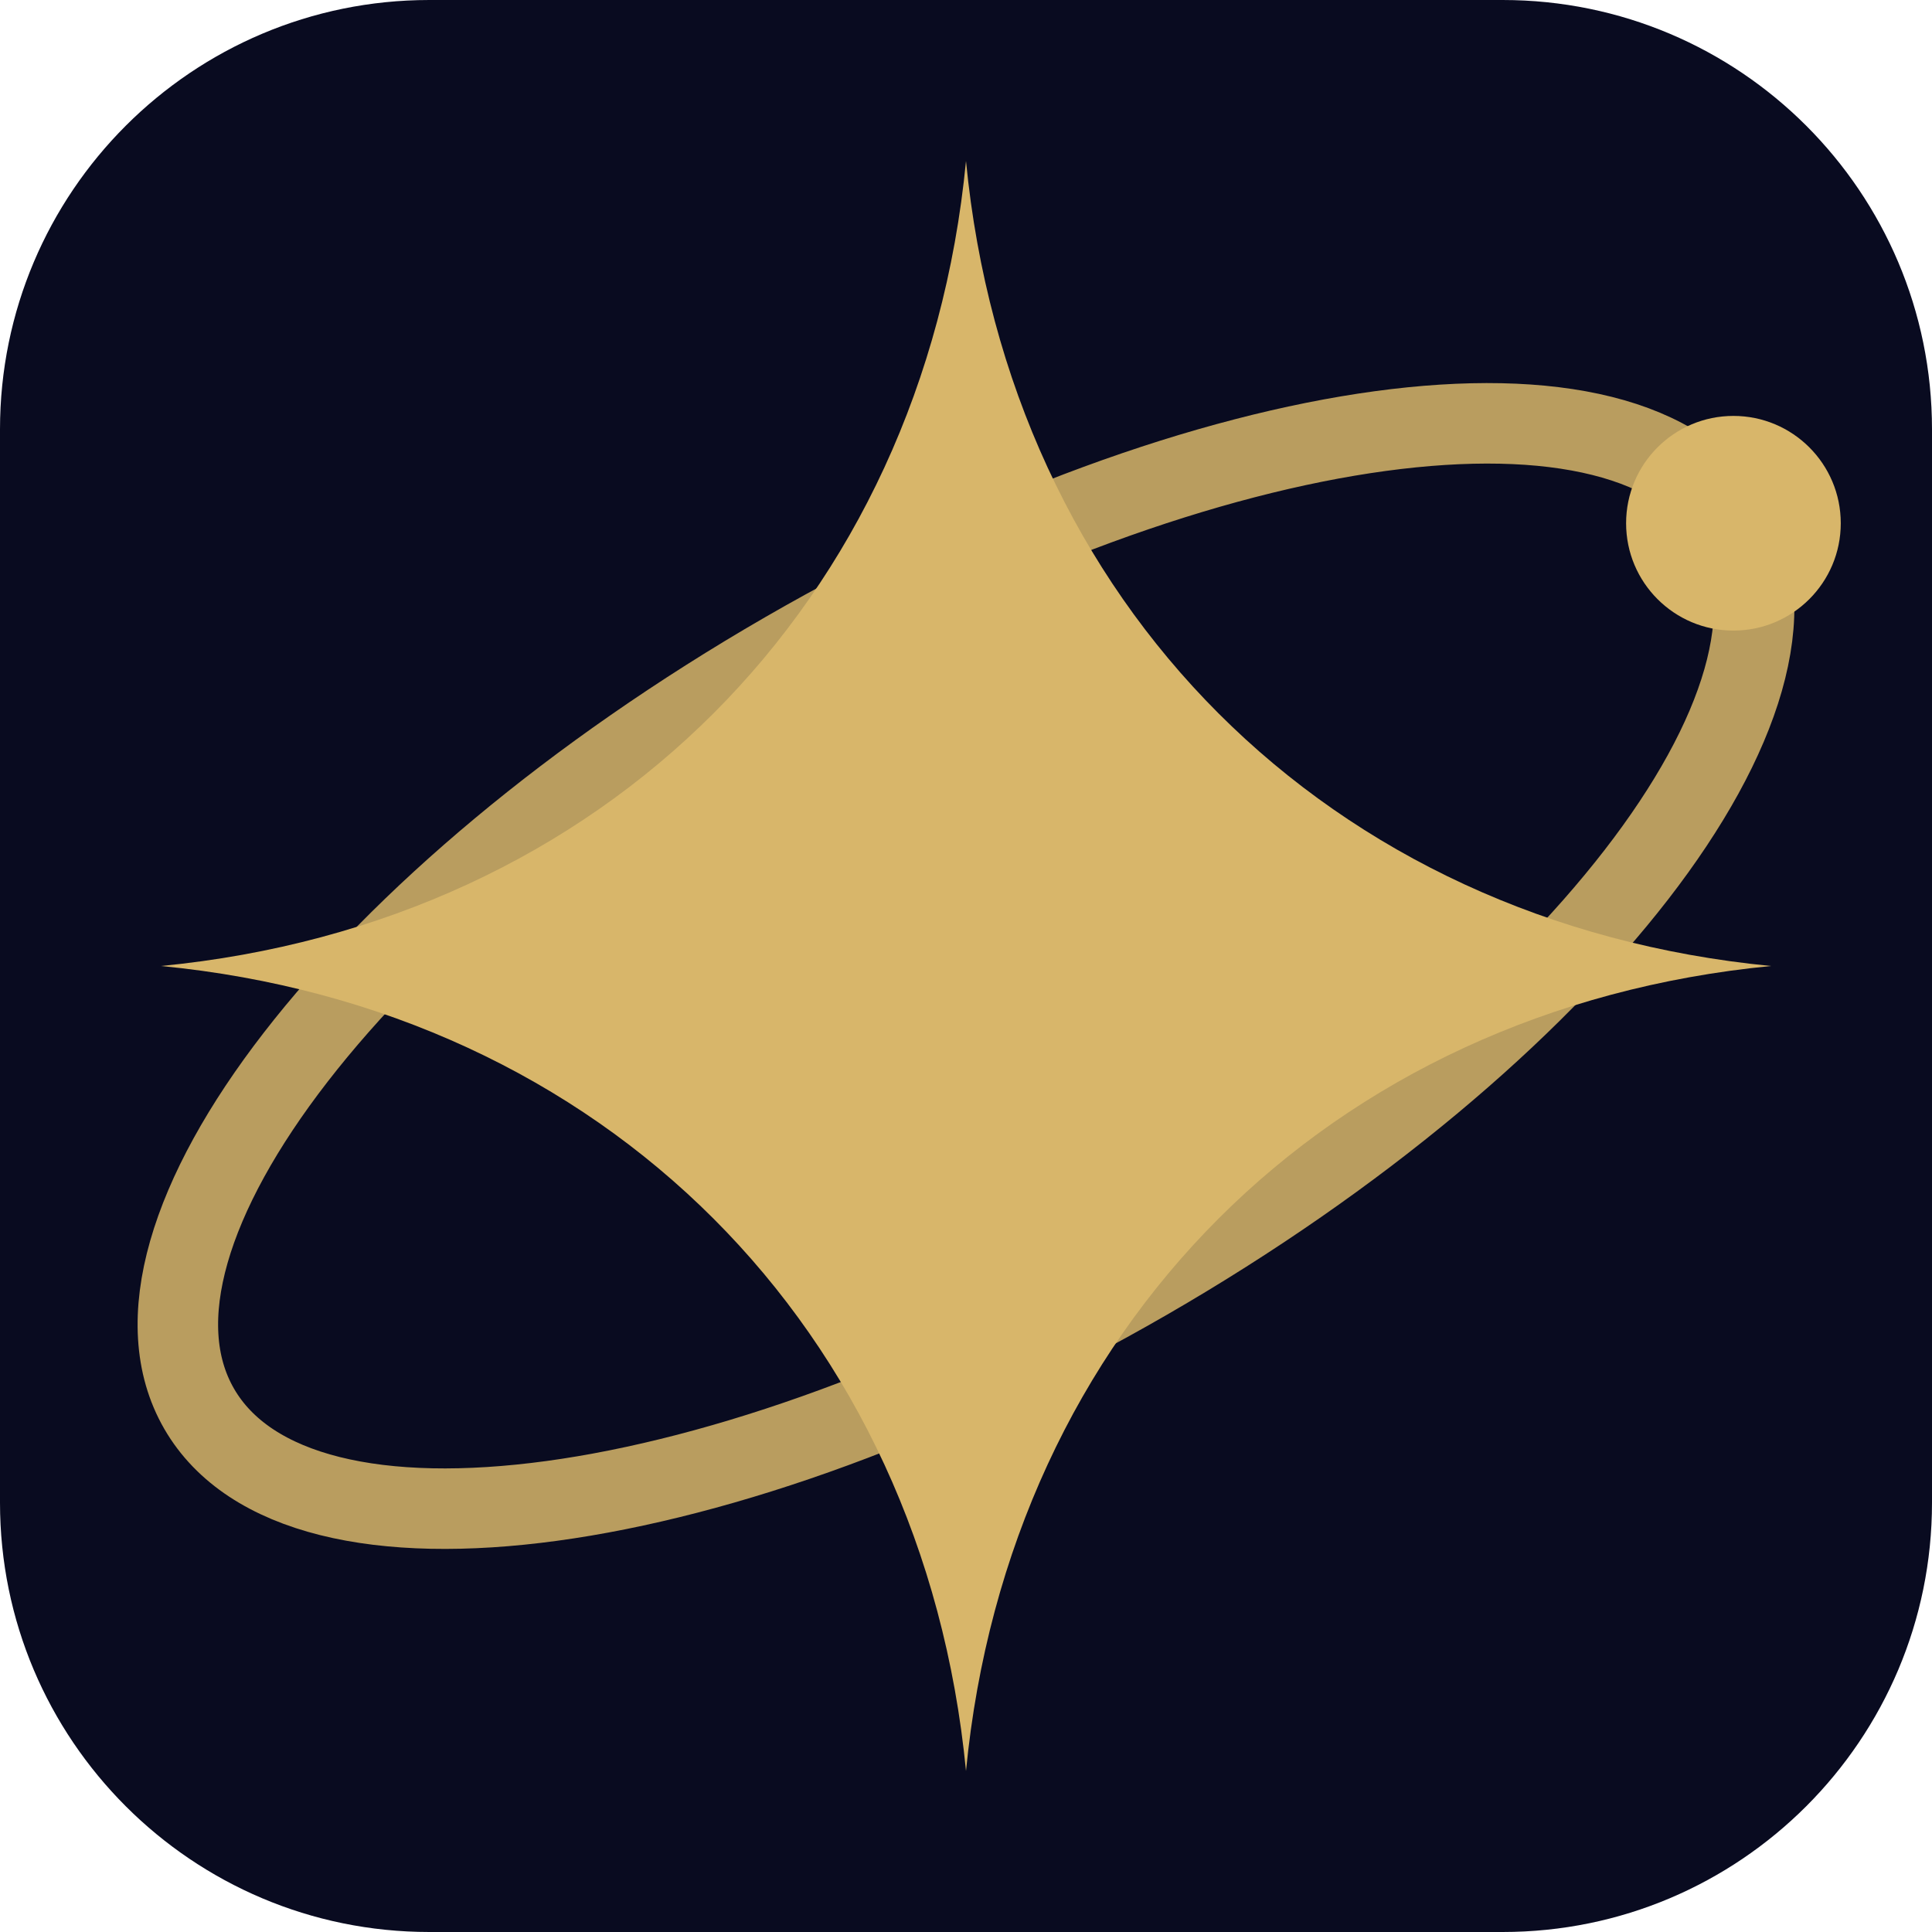
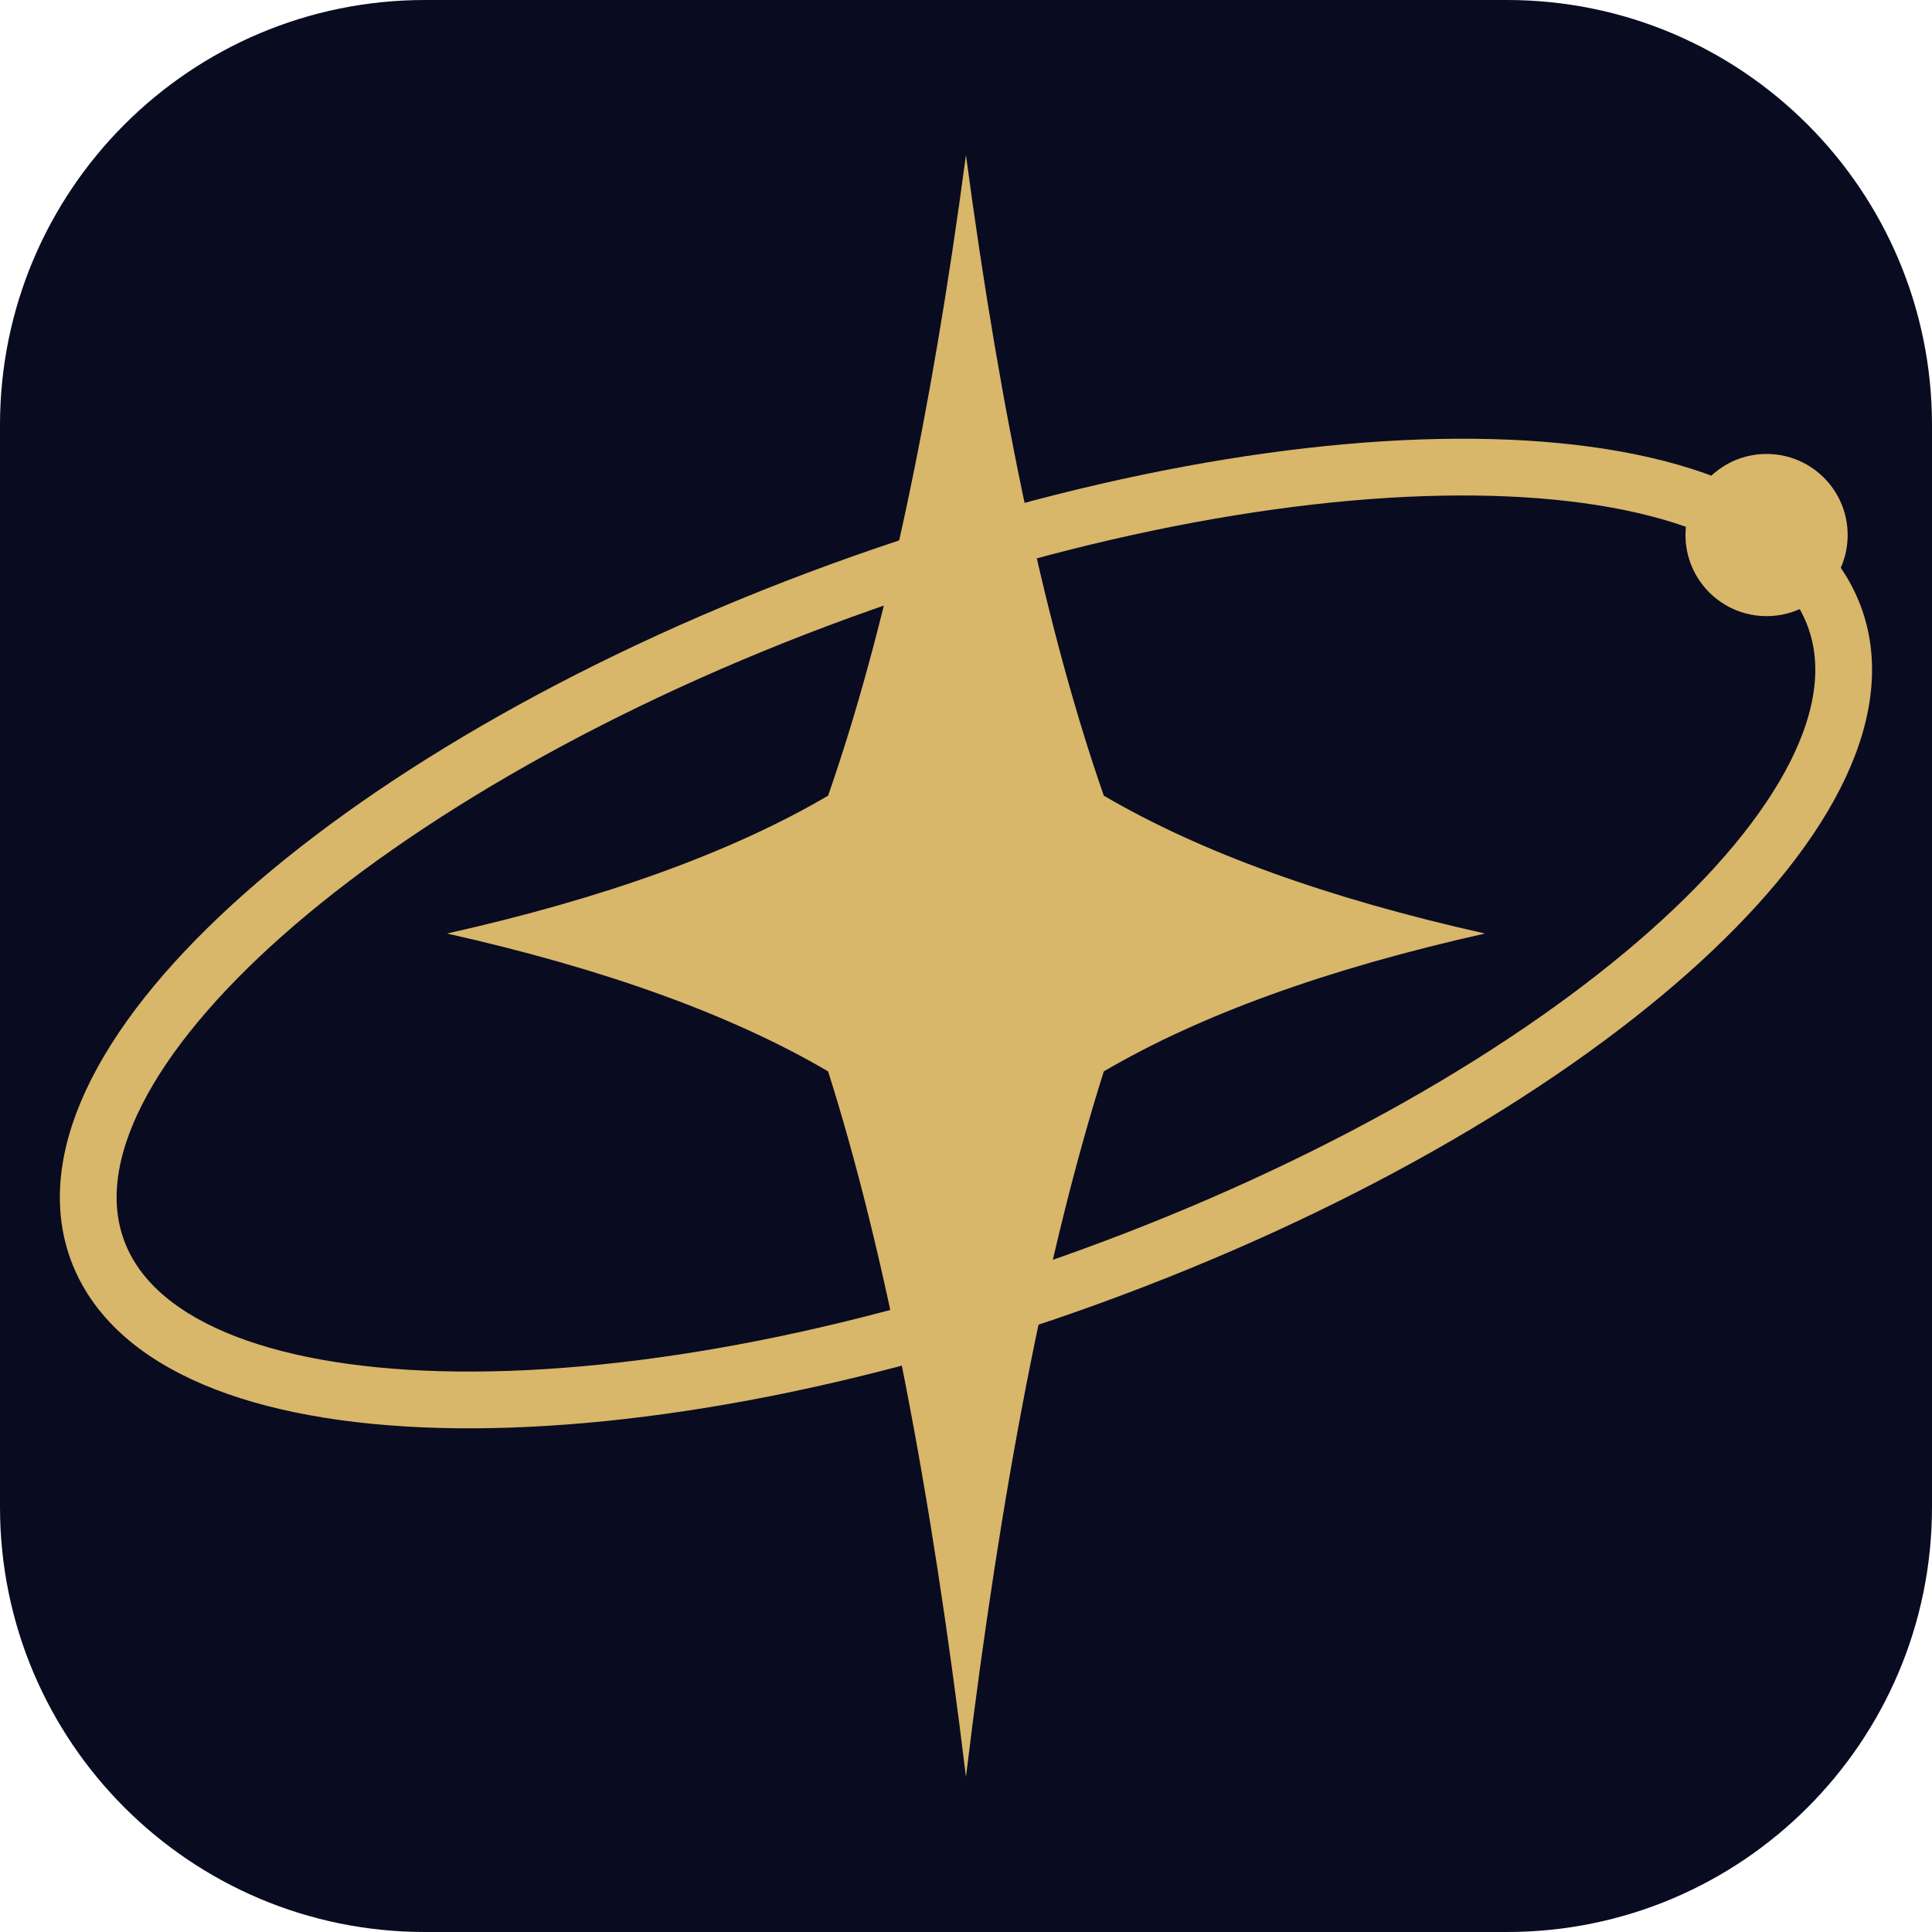
- <svg xmlns="http://www.w3.org/2000/svg" viewBox="0 0 72 72">
-   <rect width="72" height="72" rx="16" fill="#090b20" />
-   <ellipse cx="36" cy="36" rx="33" ry="13.5" transform="rotate(-30 36 36)" fill="none" stroke="#d8b66a" stroke-width="3" opacity="0.85" />
-   <path d="M36 6 C 37.6 22.5 49.5 34.4 66 36 C 49.5 37.6 37.6 49.5 36 66 C 34.4 49.5 22.5 37.6 6 36 C 22.5 34.4 34.4 22.5 36 6 Z" fill="#d8b66a" />
-   <circle cx="64.6" cy="19.5" r="4" fill="#d8b66a" />
+ <svg xmlns="http://www.w3.org/2000/svg" viewBox="0 0 238.25 238.25">
+   <rect width="238.25" height="238.25" rx="52.41" fill="#090B20" />
+   <g transform="translate(119.12 115.12)">
+     <ellipse rx="114" ry="45" transform="rotate(-20)" fill="none" stroke="#D8B66A" stroke-width="7" />
+     <path d="M0 -96Q6.53 -47.02 17 -17Q34.86 -6.53 64 0Q34.86 6.53 17 17Q6.53 50.06 0 104Q-6.53 50.06 -17 17Q-34.86 6.53 -64 0Q-34.86 -6.53 -17 -17Q-6.53 -47.02 0 -96Z" fill="#D8B66A" />
+     <circle cx="98.73" cy="-49.14" r="10" fill="#D8B66A" />
+   </g>
</svg>
